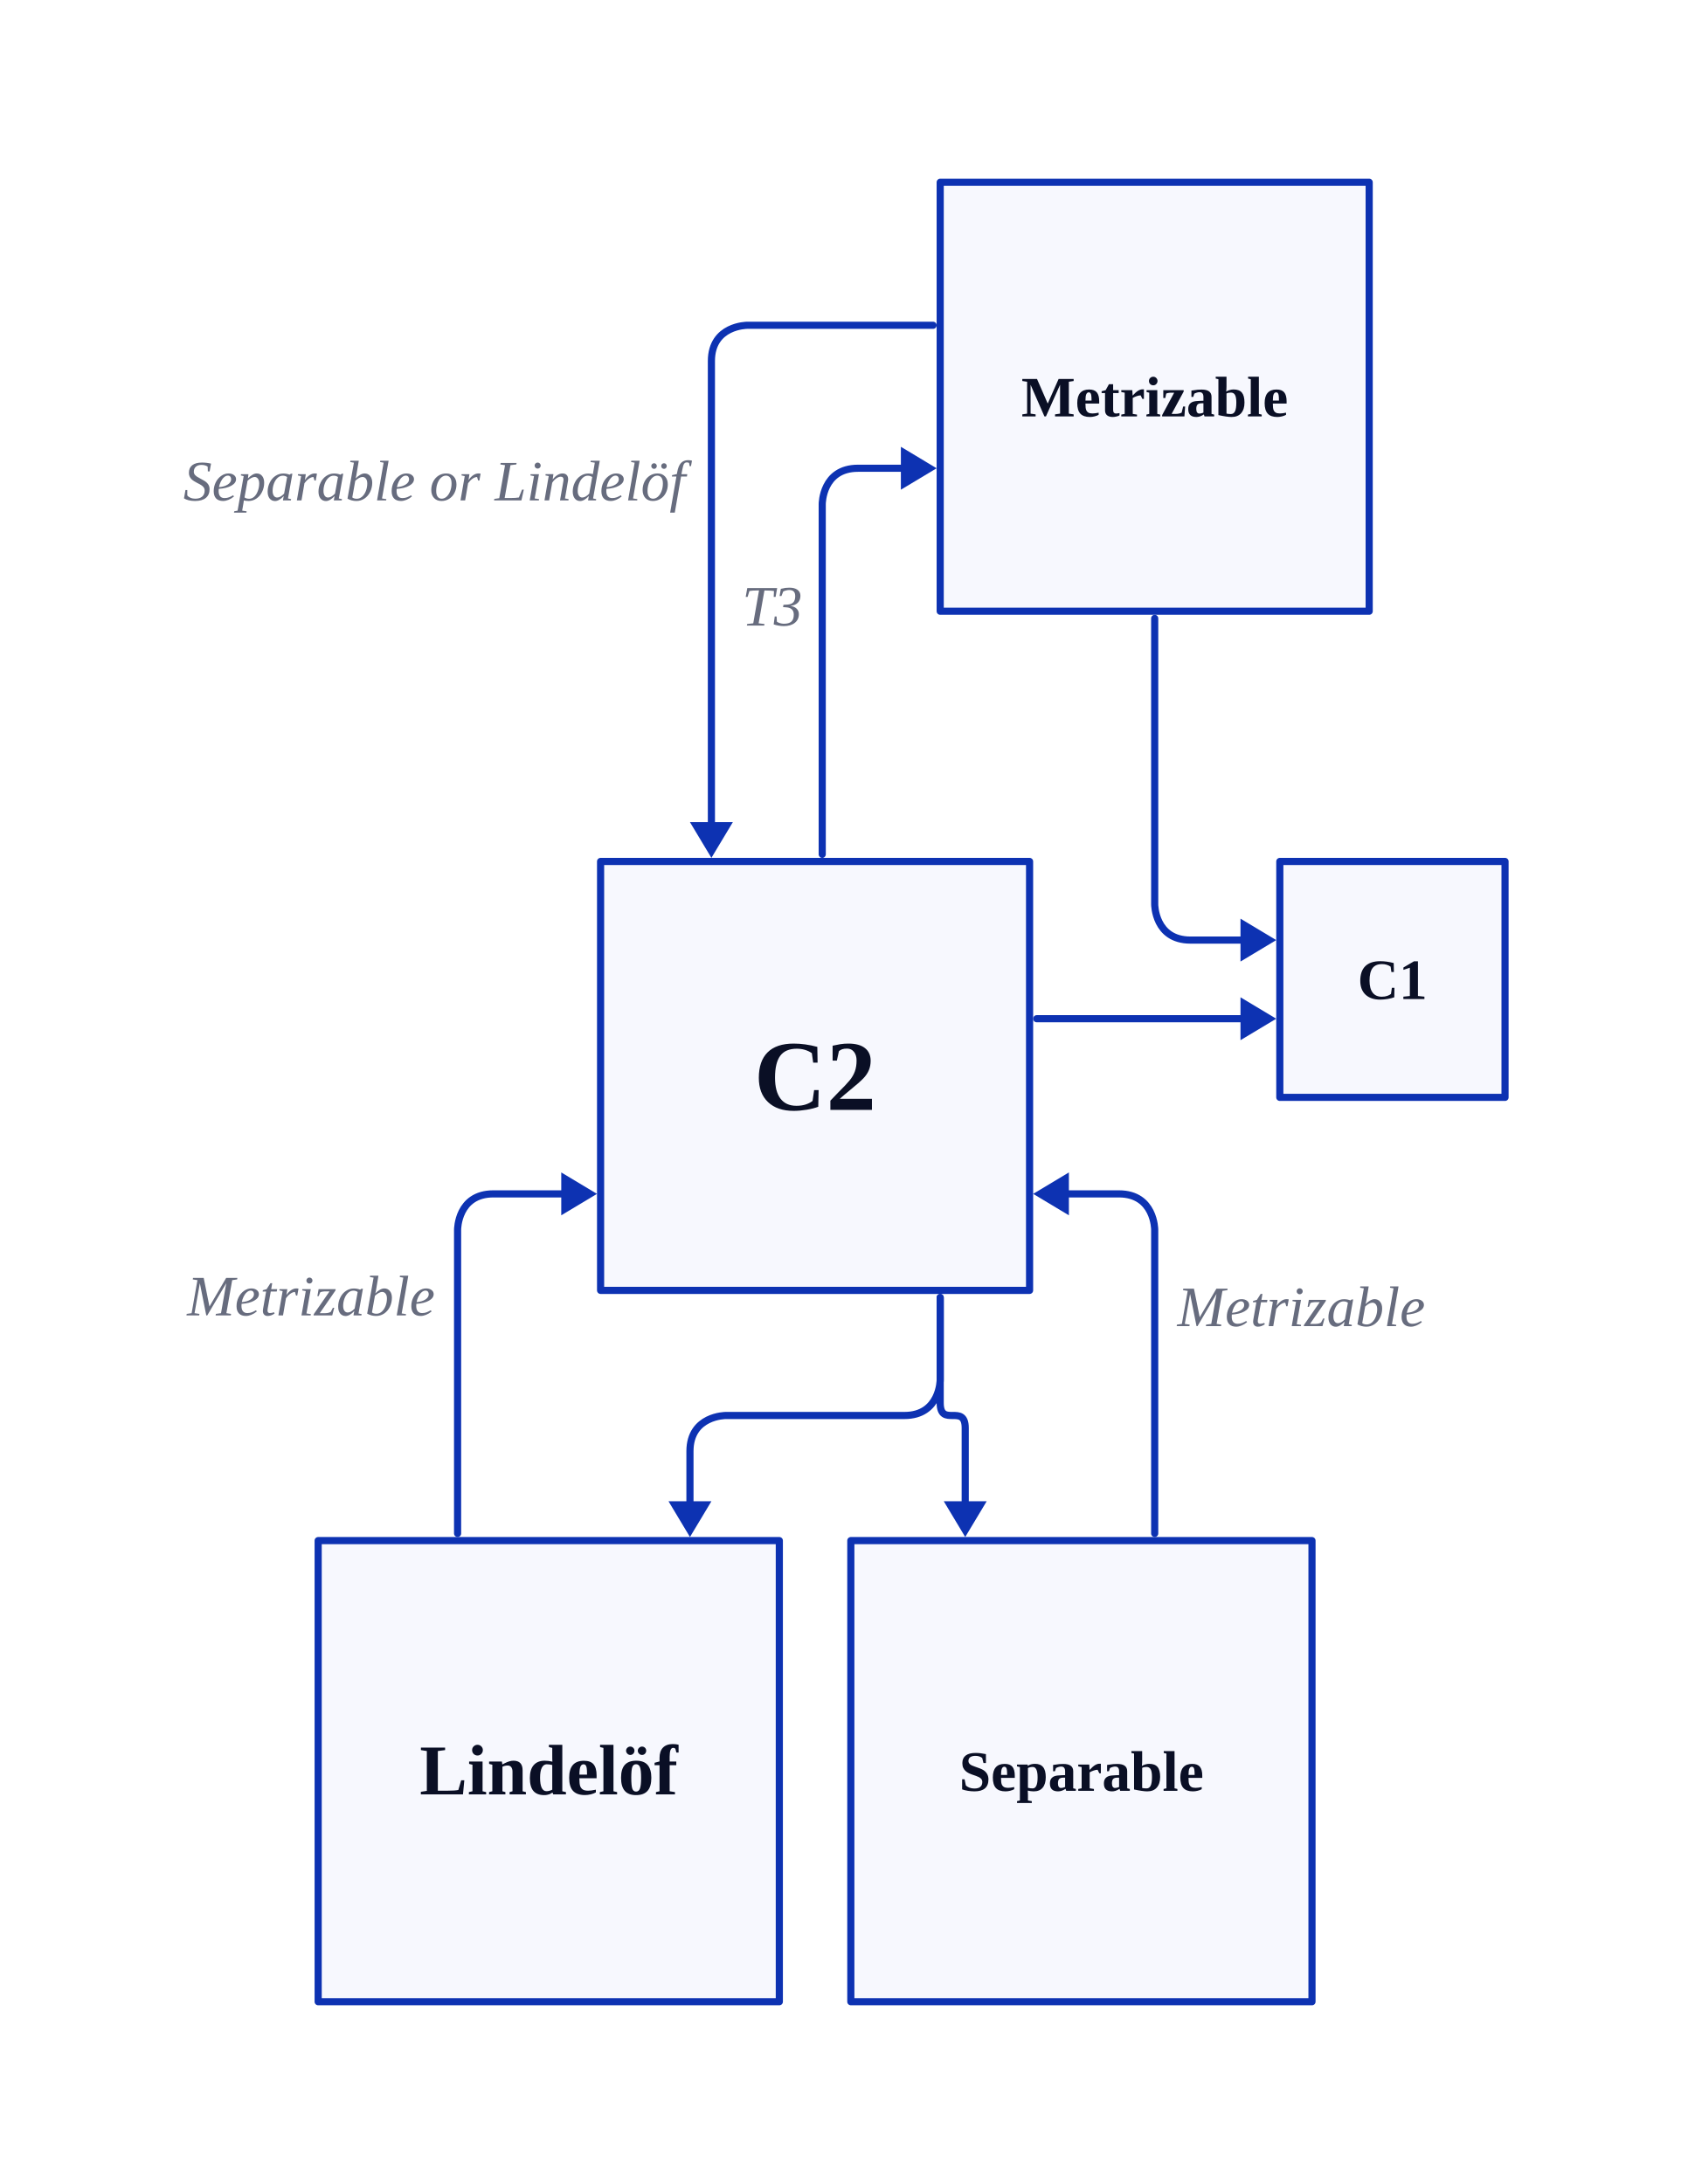
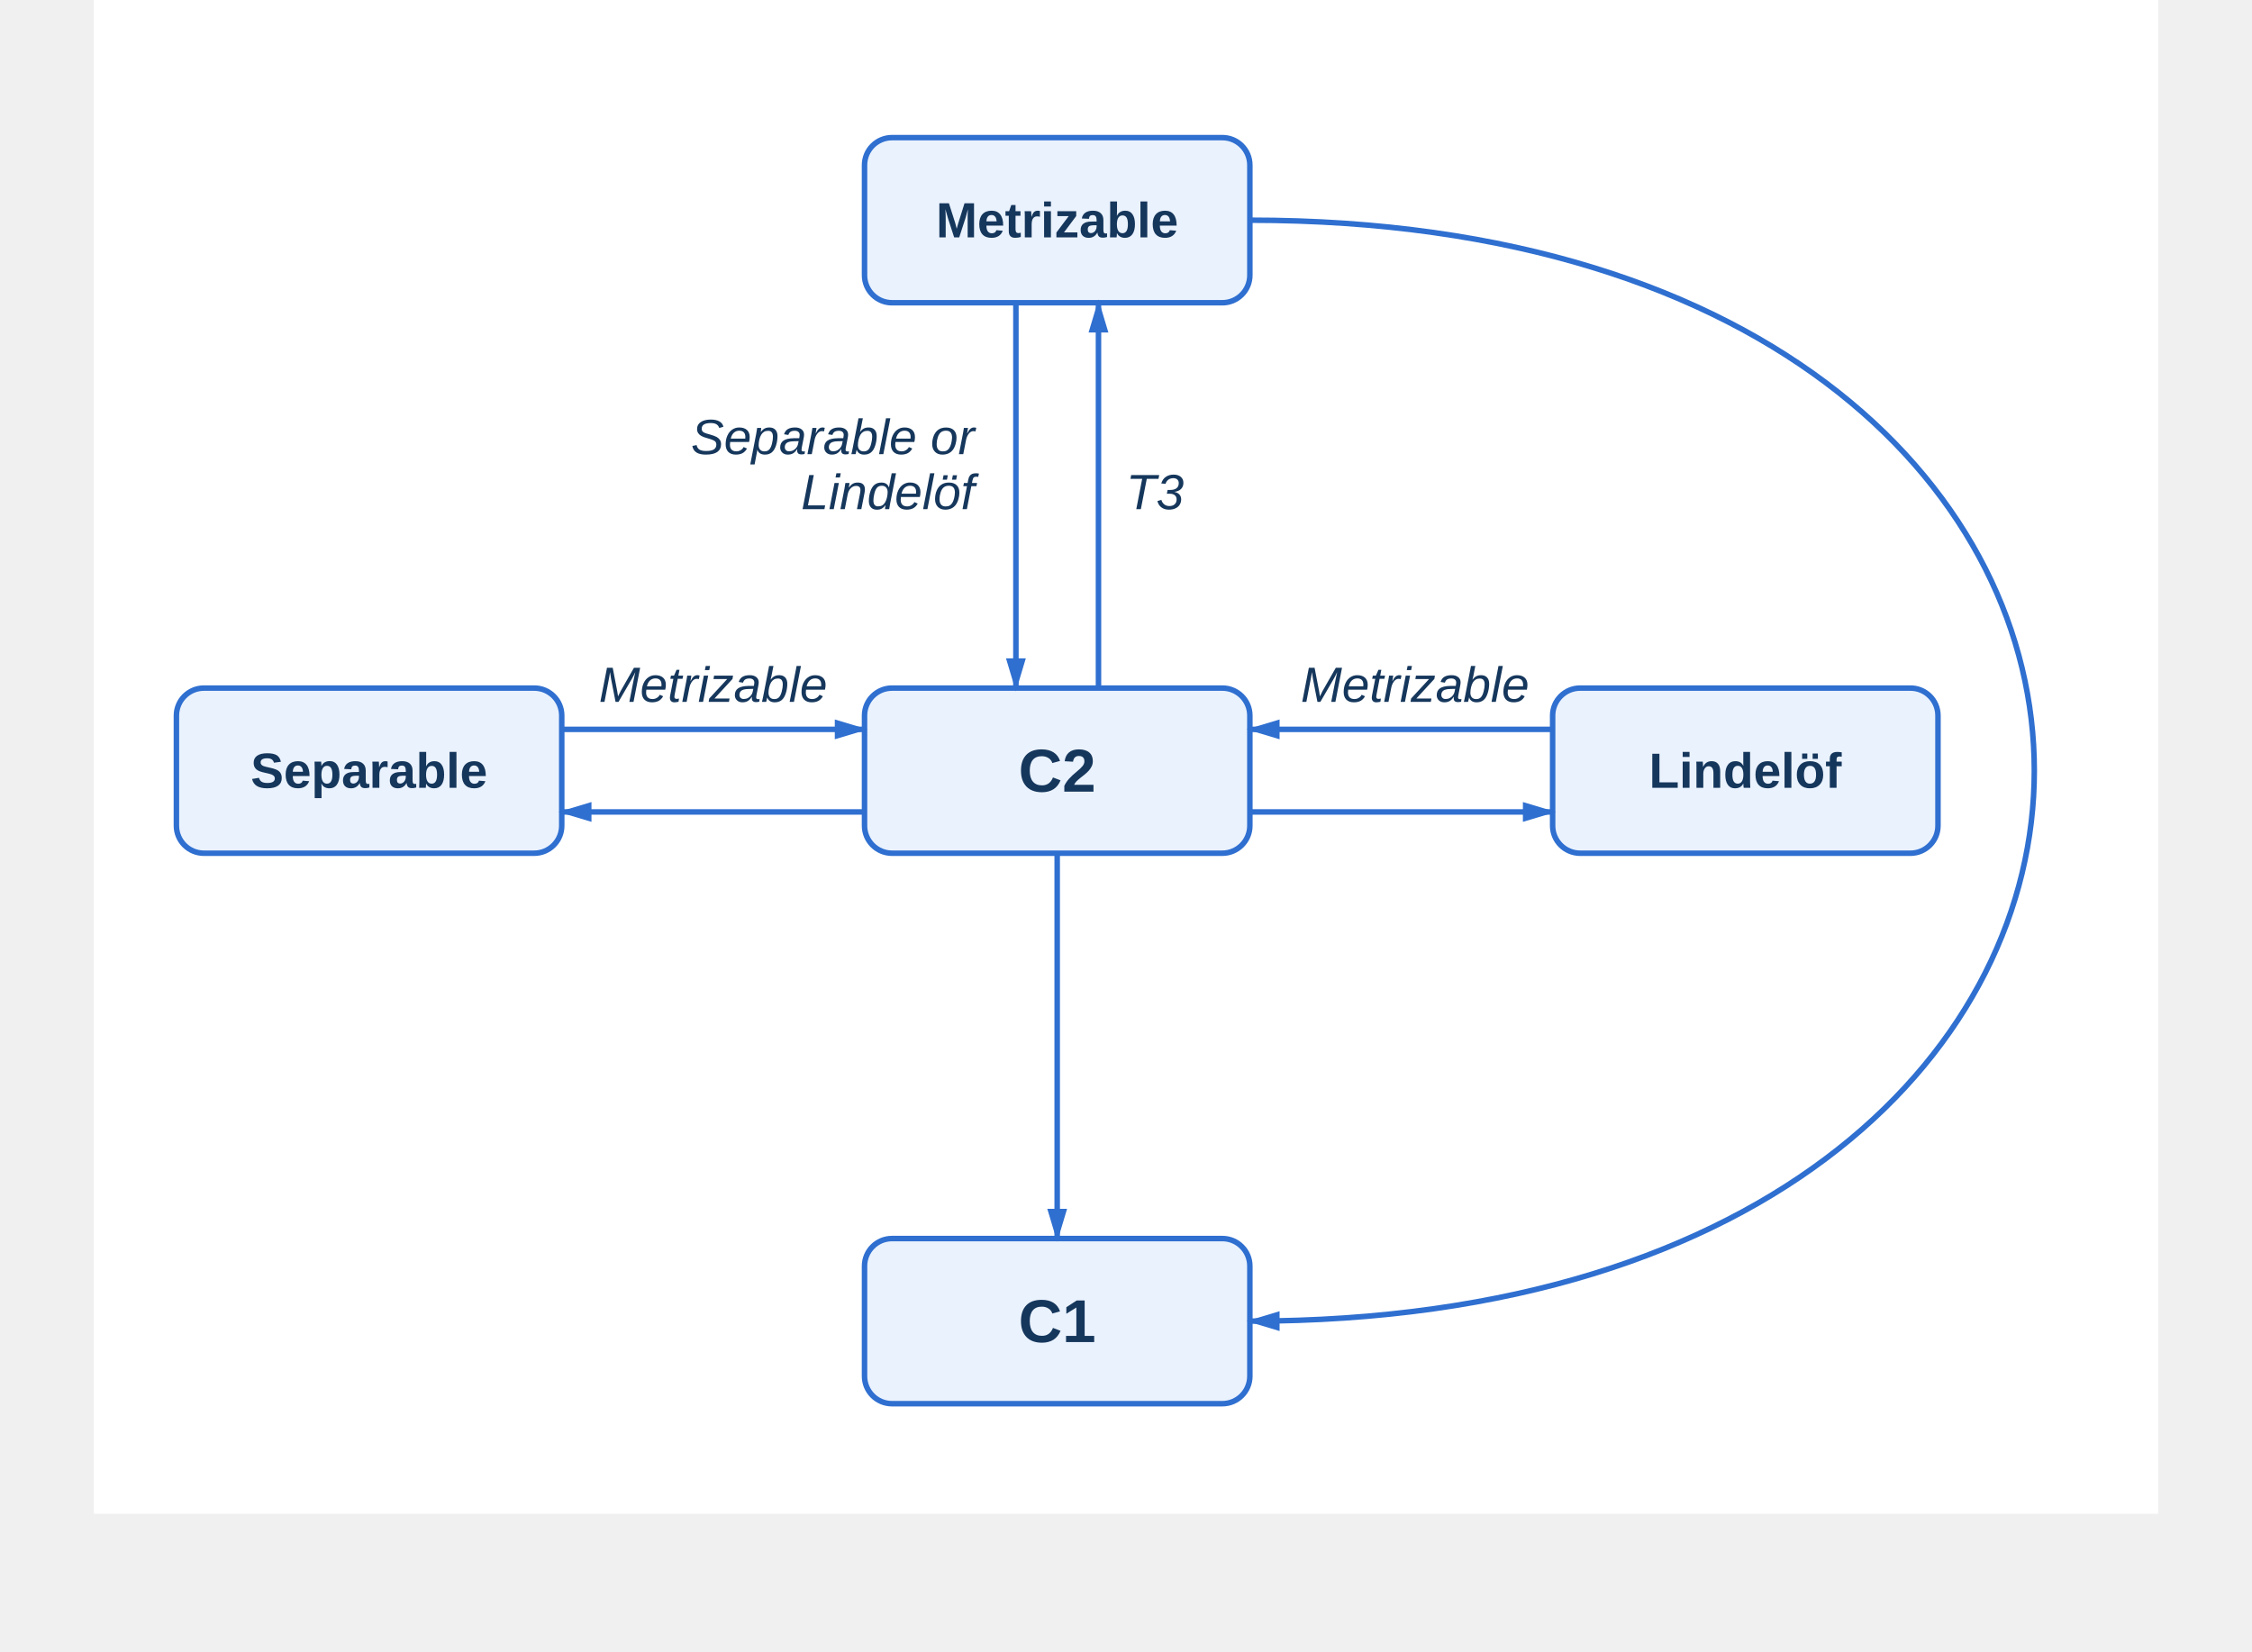
- <svg xmlns="http://www.w3.org/2000/svg" data-d2-version="v0.9.0" preserveAspectRatio="xMidYMid meet" viewBox="50 50 472 611">
-   <svg class="d2-1968695169 d2-svg" width="572" height="711" viewBox="-100 -101 572 711">
-     <rect x="-100" y="-101" width="572" height="711" rx="0" fill="#FFFFFF" class=" fill-N7" stroke-width="0" />
-     <style>.text-bold{font-weight:bold}.text-italic{font-style:italic}.shape{shape-rendering:geometricPrecision;stroke-linejoin:round}.connection{stroke-linecap:round;stroke-linejoin:round}.blend{mix-blend-mode:multiply;opacity:0.5}.d2-1968695169 .fill-N1{fill:#0A0F25}.d2-1968695169 .fill-N2{fill:#676C7E}.d2-1968695169 .fill-N7{fill:#FFFFFF}.d2-1968695169 .fill-B1{fill:#0D32B2}.d2-1968695169 .fill-B6{fill:#F7F8FE}.d2-1968695169 .stroke-B1{stroke:#0D32B2}.d2-1968695169 .stroke-B2{stroke:#0D32B2}.appendix text.text{fill:#0A0F25}.md{--color-fg-default:#0A0F25;--color-fg-muted:#676C7E;--color-fg-subtle:#9499AB;--color-canvas-default:#FFFFFF;--color-canvas-subtle:#EEF1F8;--color-border-default:#0D32B2;--color-border-muted:#0D32B2;--color-neutral-muted:#EEF1F8;--color-accent-fg:#0D32B2;--color-accent-emphasis:#0D32B2;--color-attention-subtle:#676C7E;--color-danger-fg:red;}.light-code{display:block}.dark-code{display:none}</style>
-     <g class="TA==">
-       <g class="shape">
-         <rect x="39" y="380" width="129" height="129" stroke="#0D32B2" fill="#F7F8FE" class=" stroke-B1 fill-B6" style="stroke-width:2;" />
-       </g>
-       <text x="103.5" y="451" fill="#0A0F25" class="text-bold fill-N1" style="text-anchor:middle;font-size:20px">Lindelöf</text>
-     </g>
-     <g class="TQ==">
-       <g class="shape">
-         <rect x="213" y="0" width="120" height="120" stroke="#0D32B2" fill="#F7F8FE" class=" stroke-B1 fill-B6" style="stroke-width:2;" />
-       </g>
-       <text x="273" y="65.5" fill="#0A0F25" class="text-bold fill-N1" style="text-anchor:middle;font-size:16px">Metrizable</text>
-     </g>
-     <g class="Uw==">
-       <g class="shape">
-         <rect x="188" y="380" width="129" height="129" stroke="#0D32B2" fill="#F7F8FE" class=" stroke-B1 fill-B6" style="stroke-width:2;" />
-       </g>
-       <text x="252.5" y="450" fill="#0A0F25" class="text-bold fill-N1" style="text-anchor:middle;font-size:16px">Separable</text>
-     </g>
-     <g class="QzI=">
-       <g class="shape">
-         <rect x="118" y="190" width="120" height="120" stroke="#0D32B2" fill="#F7F8FE" class=" stroke-B1 fill-B6" style="stroke-width:2;" />
-       </g>
-       <text x="178" y="259.5" fill="#0A0F25" class="text-bold fill-N1" style="text-anchor:middle;font-size:28px">C2</text>
-     </g>
-     <g class="QzE=">
-       <g class="shape">
-         <rect x="308" y="190" width="63" height="66" stroke="#0D32B2" fill="#F7F8FE" class=" stroke-B1 fill-B6" style="stroke-width:2;" />
-       </g>
-       <text x="339.5" y="228.5" fill="#0A0F25" class="text-bold fill-N1" style="text-anchor:middle;font-size:16px">C1</text>
-     </g>
-     <g class="KEMyIC0mZ3Q7IFMpWzBd">
-       <marker id="mk-d2-1968695169-3488378134" markerWidth="10" markerHeight="12" refX="7" refY="6" viewBox="0 0 10 12" orient="auto" markerUnits="userSpaceOnUse">
-         <polygon points="0,0 10,6 0,12" fill="#0D32B2" class="connection fill-B1" stroke-width="2" />
-       </marker>
-       <path d="M 213 312 L 213 341.5 C 213 348.5 220 341.5 220 348.5 L 220 376" stroke="#0D32B2" fill="none" class="connection stroke-B1" style="stroke-width:2;" marker-end="url(#mk-d2-1968695169-3488378134)" mask="url(#d2-1968695169)" />
-     </g>
-     <g class="KEMyIC0mZ3Q7IEwpWzBd">
-       <path d="M 213 312 L 213 335 S 213 345 203 345 L 153 345 S 143 345 143 355 L 143 376" stroke="#0D32B2" fill="none" class="connection stroke-B1" style="stroke-width:2;" marker-end="url(#mk-d2-1968695169-3488378134)" mask="url(#d2-1968695169)" />
-     </g>
-     <g class="KEMyIC0mZ3Q7IEMxKVswXQ==">
-       <path d="M 240 234 L 304 234" stroke="#0D32B2" fill="none" class="connection stroke-B1" style="stroke-width:2;" marker-end="url(#mk-d2-1968695169-3488378134)" mask="url(#d2-1968695169)" />
-     </g>
-     <g class="KE0gLSZndDsgQzEpWzBd">
-       <path d="M 273 122 L 273 202 S 273 212 283 212 L 304 212" stroke="#0D32B2" fill="none" class="connection stroke-B1" style="stroke-width:2;" marker-end="url(#mk-d2-1968695169-3488378134)" mask="url(#d2-1968695169)" />
-     </g>
-     <g class="KEMyIC0mZ3Q7IE0pWzBd">
-       <path d="M 180 188 L 180 90 S 180 80 190 80 L 209 80" stroke="#0D32B2" fill="none" class="connection stroke-B1" style="stroke-width:2;" marker-end="url(#mk-d2-1968695169-3488378134)" mask="url(#d2-1968695169)" />
-       <text x="166" y="124" fill="#676C7E" class="text-italic fill-N2" style="text-anchor:middle;font-size:16px">T3</text>
-     </g>
-     <g class="KFMgLSZndDsgQzIpWzBd">
-       <path d="M 273 378 L 273 293 S 273 283 263 283 L 242 283" stroke="#0D32B2" fill="none" class="connection stroke-B1" style="stroke-width:2;" marker-end="url(#mk-d2-1968695169-3488378134)" mask="url(#d2-1968695169)" />
-       <text x="314" y="320" fill="#676C7E" class="text-italic fill-N2" style="text-anchor:middle;font-size:16px">Metrizable</text>
-     </g>
-     <g class="KEwgLSZndDsgQzIpWzBd">
-       <path d="M 78 378 L 78 293 S 78 283 88 283 L 114 283" stroke="#0D32B2" fill="none" class="connection stroke-B1" style="stroke-width:2;" marker-end="url(#mk-d2-1968695169-3488378134)" mask="url(#d2-1968695169)" />
-       <text x="37" y="317" fill="#676C7E" class="text-italic fill-N2" style="text-anchor:middle;font-size:16px">Metrizable</text>
-     </g>
-     <g class="KE0gLSZndDsgQzIpWzBd">
-       <path d="M 211 40 L 159 40 S 149 40 149 50 L 149 186" stroke="#0D32B2" fill="none" class="connection stroke-B1" style="stroke-width:2;" marker-end="url(#mk-d2-1968695169-3488378134)" mask="url(#d2-1968695169)" />
-       <text x="71.5" y="89" fill="#676C7E" class="text-italic fill-N2" style="text-anchor:middle;font-size:16px">Separable or Lindelöf</text>
-     </g>
-     <mask id="d2-1968695169" maskUnits="userSpaceOnUse" x="-100" y="-101" width="572" height="711">
-       <rect x="-100" y="-101" width="572" height="711" fill="white" />
-       <rect x="156" y="108" width="20" height="21" fill="rgba(0,0,0,0.75)" />
-       <rect x="277" y="304" width="74" height="21" fill="rgba(0,0,0,0.75)" />
-       <rect x="0" y="301" width="74" height="21" fill="rgba(0,0,0,0.75)" />
-       <rect x="-2" y="73" width="147" height="21" fill="rgba(0,0,0,0.75)" />
-     </mask>
-   </svg>
+ <svg xmlns="http://www.w3.org/2000/svg" width="750" height="550" viewBox="0 50 750 600">
+   <rect width="100%" height="100%" fill="#ffffff" />
+   <defs>
+     <marker id="arrow" viewBox="0 0 10 10" refX="9" refY="5" markerWidth="6" markerHeight="6" orient="auto-start-reverse">
+       <path d="M 0 2 L 10 5 L 0 8 z" fill="#2f6fd0" />
+     </marker>
+   </defs>
+   <g font-family="Arial, sans-serif" font-size="18" font-style="italic" fill="#16375c">
+     <text x="320" y="215" text-anchor="end">Separable or</text>
+     <text x="320" y="235" text-anchor="end">Lindelöf</text>
+     <text x="375" y="235" text-anchor="start">T3</text>
+     <text x="225" y="305" text-anchor="middle">Metrizable</text>
+     <text x="480" y="305" text-anchor="middle">Metrizable</text>
+   </g>
+   <g font-family="Arial, sans-serif" font-weight="bold" font-size="18" fill="#16375c" text-anchor="middle" dominant-baseline="central">
+     <rect x="280" y="300" width="140" height="60" rx="10" fill="#eaf2fd" stroke="#2f6fd0" stroke-width="2" />
+     <text x="350" y="330" font-size="22">C2</text>
+     <rect x="280" y="100" width="140" height="60" rx="10" fill="#eaf2fd" stroke="#2f6fd0" stroke-width="2" />
+     <text x="350" y="130">Metrizable</text>
+     <rect x="30" y="300" width="140" height="60" rx="10" fill="#eaf2fd" stroke="#2f6fd0" stroke-width="2" />
+     <text x="100" y="330">Separable</text>
+     <rect x="530" y="300" width="140" height="60" rx="10" fill="#eaf2fd" stroke="#2f6fd0" stroke-width="2" />
+     <text x="600" y="330">Lindelöf</text>
+     <rect x="280" y="500" width="140" height="60" rx="10" fill="#eaf2fd" stroke="#2f6fd0" stroke-width="2" />
+     <text x="350" y="530" font-size="22">C1</text>
+   </g>
+   <g fill="none" stroke="#2f6fd0" stroke-width="2">
+     <line x1="335" y1="160" x2="335" y2="300" marker-end="url(#arrow)" />
+     <line x1="365" y1="300" x2="365" y2="160" marker-end="url(#arrow)" />
+     <line x1="170" y1="315" x2="280" y2="315" marker-end="url(#arrow)" />
+     <line x1="280" y1="345" x2="170" y2="345" marker-end="url(#arrow)" />
+     <line x1="530" y1="315" x2="420" y2="315" marker-end="url(#arrow)" />
+     <line x1="420" y1="345" x2="530" y2="345" marker-end="url(#arrow)" />
+     <line x1="350" y1="360" x2="350" y2="500" marker-end="url(#arrow)" />
+     <path d="M 420 130 C 800 130 800 530 420 530" marker-end="url(#arrow)" />
+   </g>
</svg>
